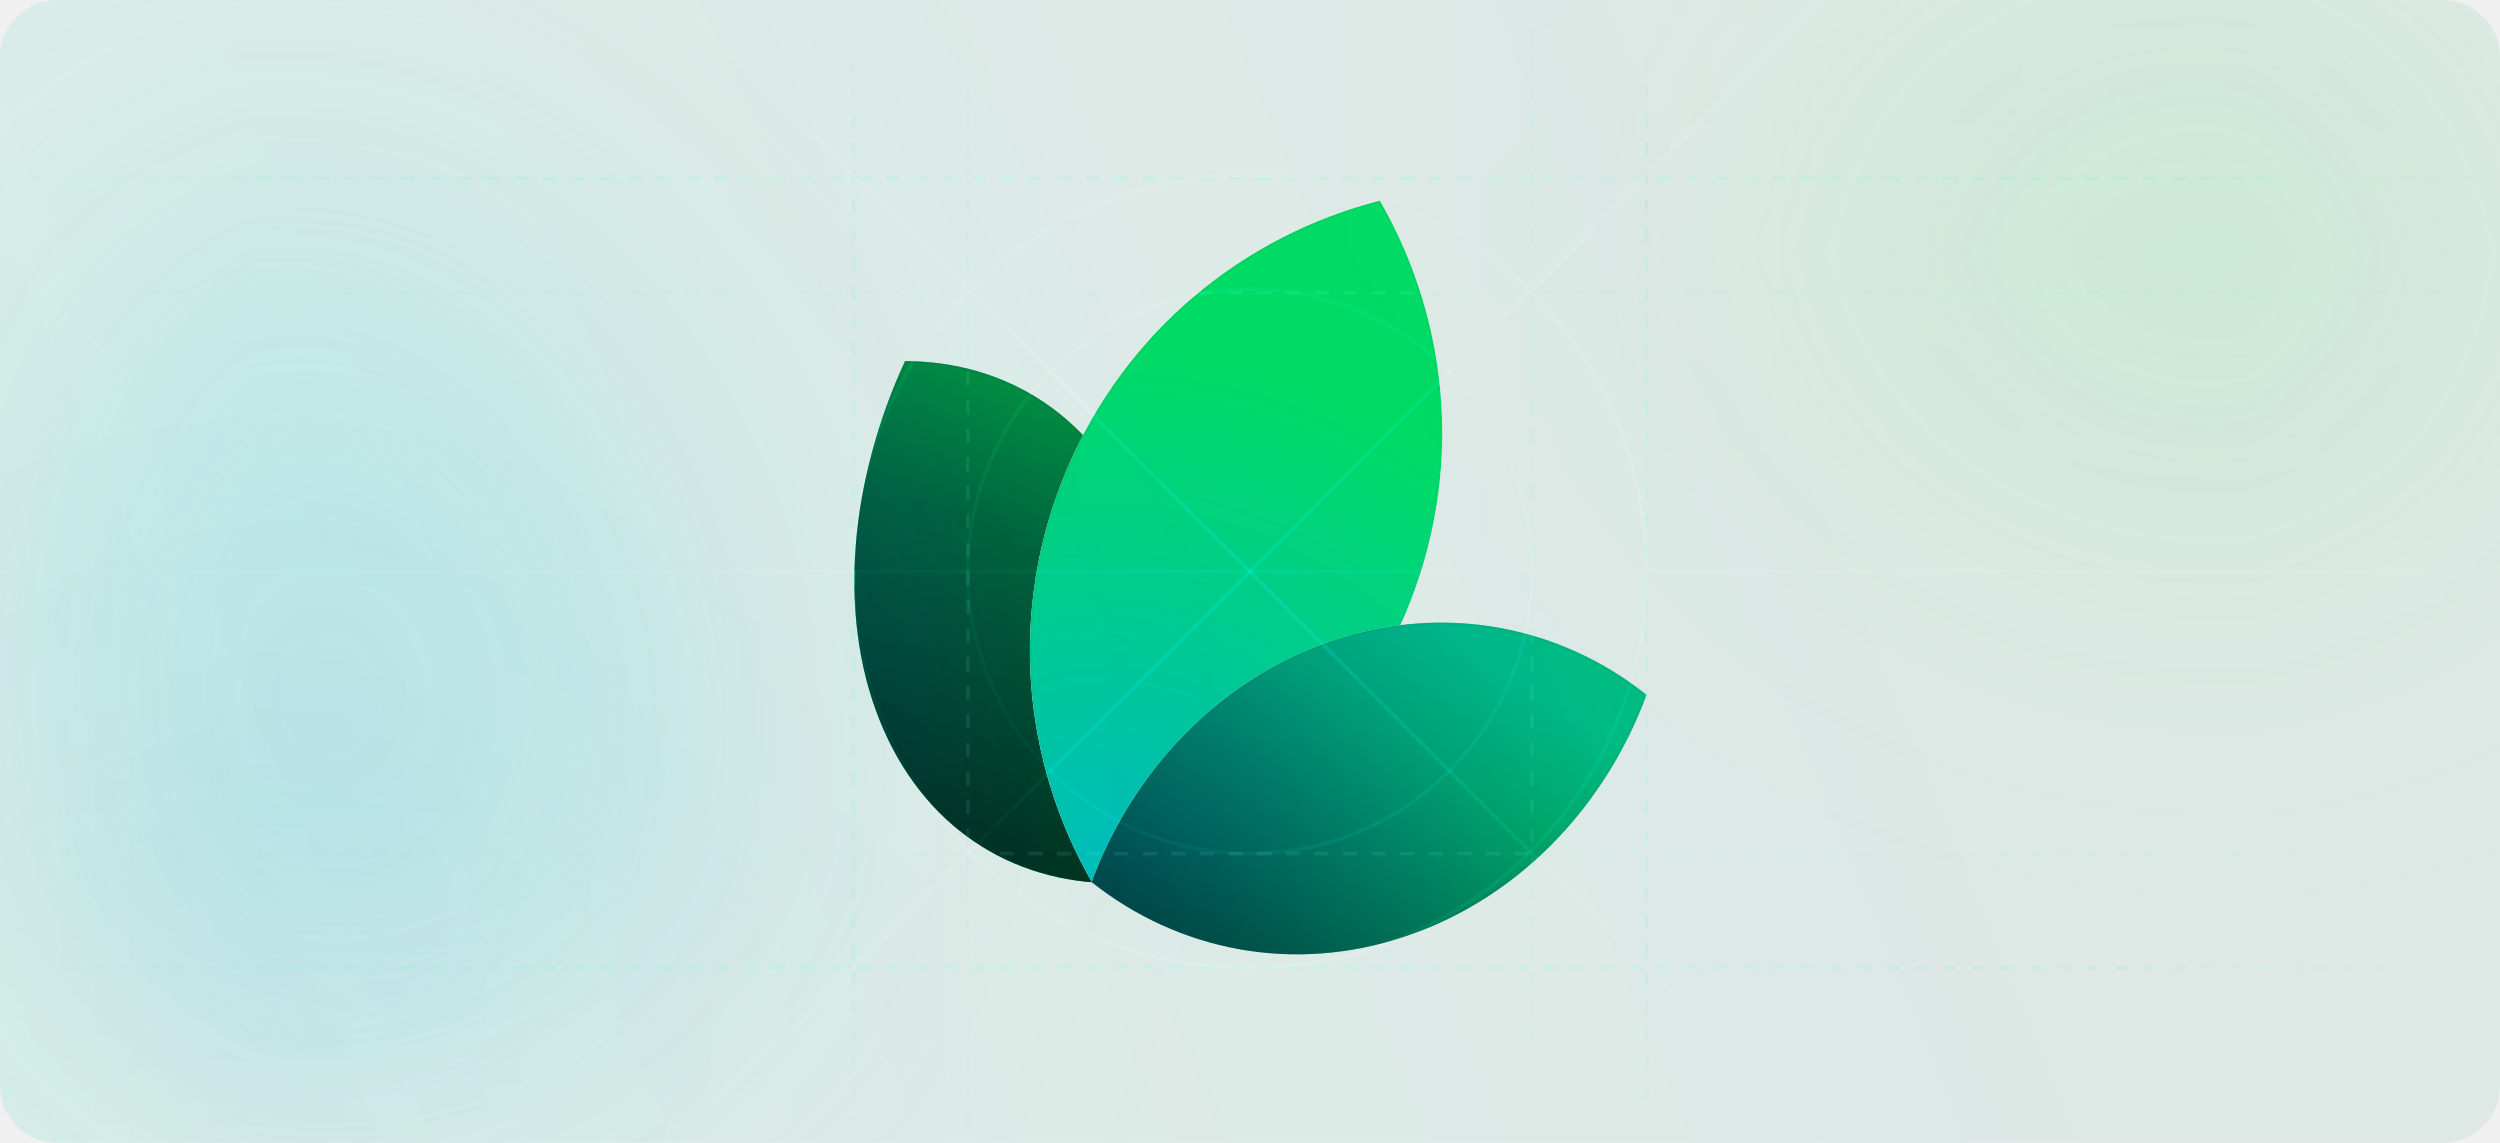
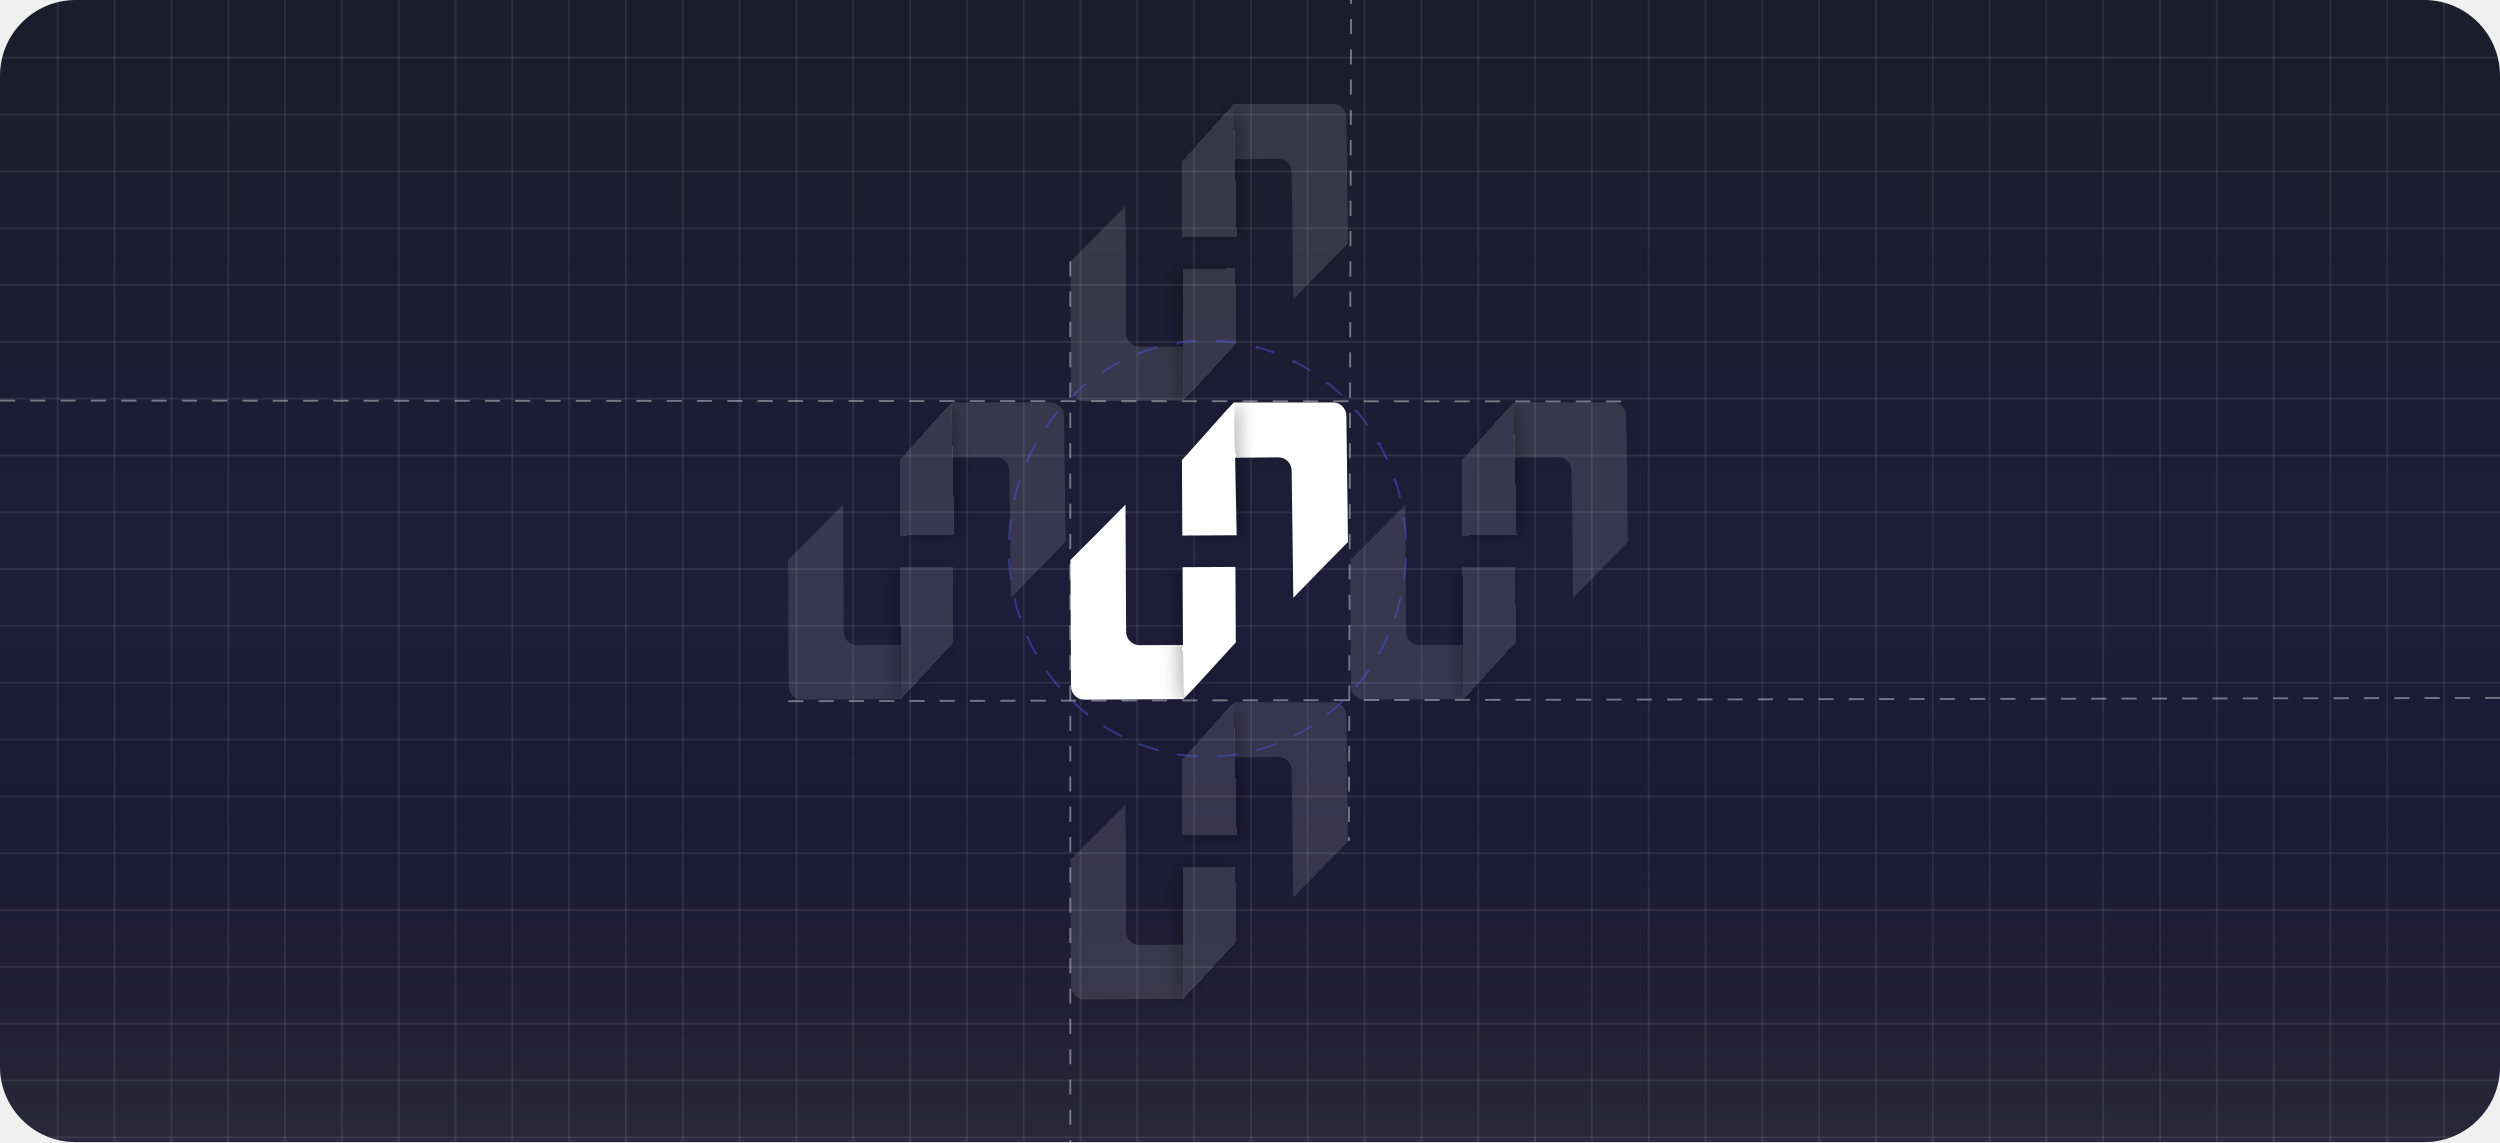
- <svg xmlns="http://www.w3.org/2000/svg" width="700" height="320" viewBox="0 0 700 320" fill="none">
-   <g clip-path="url(#clip0_2862_30)">
-     <rect width="700" height="320" rx="16" fill="url(#paint0_linear_2862_30)" />
-     <path d="M311.889 247.3C283.097 247.215 258.226 231.466 246.292 201.629C234.357 171.793 238.02 134.523 253.414 101.112C282.206 101.197 307.077 116.945 319.011 146.782C330.946 176.619 327.283 213.888 311.889 247.3Z" fill="white" />
-     <path d="M311.889 247.3C283.097 247.215 258.226 231.466 246.292 201.629C234.357 171.793 238.02 134.523 253.414 101.112C282.206 101.197 307.077 116.945 319.011 146.782C330.946 176.619 327.283 213.888 311.889 247.3Z" fill="url(#paint1_radial_2862_30)" />
-     <path d="M311.889 247.3C283.097 247.215 258.226 231.466 246.292 201.629C234.357 171.793 238.02 134.523 253.414 101.112C282.206 101.197 307.077 116.945 319.011 146.782C330.946 176.619 327.283 213.888 311.889 247.3Z" fill="black" fill-opacity="0.5" style="mix-blend-mode:hard-light" />
-     <path d="M311.889 247.3C283.097 247.215 258.226 231.466 246.292 201.629C234.357 171.793 238.02 134.523 253.414 101.112C282.206 101.197 307.077 116.945 319.011 146.782C330.946 176.619 327.283 213.888 311.889 247.3Z" fill="url(#paint2_linear_2862_30)" fill-opacity="0.5" style="mix-blend-mode:hard-light" />
-     <path d="M311.72 247.034C283.108 246.887 258.409 231.208 246.538 201.531C234.656 171.825 238.271 134.702 253.583 101.377C282.195 101.524 306.894 117.203 318.765 146.88C330.647 176.586 327.031 213.709 311.72 247.034Z" stroke="url(#paint3_linear_2862_30)" stroke-opacity="0.05" stroke-width="0.531" />
-     <path d="M305.839 247.174C343.92 237.419 377.154 210.619 393.585 171.64C410.017 132.661 405.98 90.199 386.347 56.193C348.266 65.948 315.032 92.749 298.601 131.728C282.169 170.706 286.206 213.168 305.839 247.174Z" fill="white" />
-     <path d="M305.839 247.174C343.92 237.419 377.154 210.619 393.585 171.64C410.017 132.661 405.98 90.199 386.347 56.193C348.266 65.948 315.032 92.749 298.601 131.728C282.169 170.706 286.206 213.168 305.839 247.174Z" fill="url(#paint4_radial_2862_30)" />
-     <path d="M393.341 171.537C376.971 210.369 343.89 237.091 305.969 246.867C286.462 212.959 282.476 170.663 298.845 131.831C315.215 92.998 348.295 66.276 386.217 56.5C405.724 90.408 409.71 132.704 393.341 171.537Z" stroke="url(#paint5_linear_2862_30)" stroke-opacity="0.05" stroke-width="0.531" />
-     <path d="M305.686 246.995C329.749 266.114 361.965 272.832 393.67 262.129C425.376 251.426 449.499 225.691 461.03 194.556C436.967 175.437 404.751 168.719 373.045 179.422C341.34 190.125 317.217 215.86 305.686 246.995Z" fill="white" />
-     <path d="M305.686 246.995C329.749 266.114 361.965 272.832 393.67 262.129C425.376 251.426 449.499 225.691 461.03 194.556C436.967 175.437 404.751 168.719 373.045 179.422C341.34 190.125 317.217 215.86 305.686 246.995Z" fill="url(#paint6_radial_2862_30)" />
-     <path d="M305.686 246.995C329.749 266.114 361.965 272.832 393.67 262.129C425.376 251.426 449.499 225.691 461.03 194.556C436.967 175.437 404.751 168.719 373.045 179.422C341.34 190.125 317.217 215.86 305.686 246.995Z" fill="black" fill-opacity="0.2" style="mix-blend-mode:hard-light" />
-     <path d="M305.686 246.995C329.749 266.114 361.965 272.832 393.67 262.129C425.376 251.426 449.499 225.691 461.03 194.556C436.967 175.437 404.751 168.719 373.045 179.422C341.34 190.125 317.217 215.86 305.686 246.995Z" fill="url(#paint7_linear_2862_30)" fill-opacity="0.5" style="mix-blend-mode:hard-light" />
-     <path d="M393.586 261.878C362.034 272.529 329.98 265.88 306.002 246.907C317.534 215.919 341.57 190.327 373.13 179.673C404.681 169.023 436.735 175.671 460.714 194.644C449.181 225.632 425.145 251.224 393.586 261.878Z" stroke="url(#paint8_linear_2862_30)" stroke-opacity="0.05" stroke-width="0.531" />
-     <g opacity="0.8" filter="url(#filter0_f_2862_30)">
-       <circle cx="660" cy="-60" r="160" fill="#18E244" fill-opacity="0.4" />
-     </g>
-     <g opacity="0.8" filter="url(#filter1_f_2862_30)">
-       <circle cx="20" cy="213" r="160" fill="#18CAE2" fill-opacity="0.33" />
-     </g>
-     <g opacity="0.8" filter="url(#filter2_f_2862_30)">
-       <circle cx="660" cy="480" r="160" fill="#18E2B2" fill-opacity="0.52" />
-     </g>
-     <g opacity="0.8" filter="url(#filter3_f_2862_30)">
-       <circle cx="20" cy="413" r="160" fill="#4018E2" fill-opacity="0.22" />
-     </g>
-     <path opacity="0.2" d="M0 50H700" stroke="url(#paint9_radial_2862_30)" stroke-dasharray="4 4" />
-     <path opacity="0.1" d="M0 82H700" stroke="url(#paint10_radial_2862_30)" stroke-dasharray="4 4" />
-     <path opacity="0.2" d="M239 0L239 320" stroke="url(#paint11_radial_2862_30)" stroke-dasharray="4 4" />
-     <path opacity="0.1" d="M271 0L271 320" stroke="url(#paint12_radial_2862_30)" stroke-dasharray="4 4" />
-     <path opacity="0.2" d="M461 0L461 320" stroke="url(#paint13_radial_2862_30)" stroke-dasharray="4 4" />
-     <path opacity="0.1" d="M429 0L429 320" stroke="url(#paint14_radial_2862_30)" stroke-dasharray="4 4" />
-     <path opacity="0.2" d="M0 271H700" stroke="url(#paint15_radial_2862_30)" stroke-dasharray="4 4" />
-     <path opacity="0.1" d="M0 239H700" stroke="url(#paint16_radial_2862_30)" stroke-dasharray="4 4" />
-     <g style="mix-blend-mode:overlay" opacity="0.1">
-       <path d="M0 160H700" stroke="url(#paint17_linear_2862_30)" />
-     </g>
-     <g style="mix-blend-mode:overlay" opacity="0.2">
-       <path d="M511 -1L189 321" stroke="url(#paint18_linear_2862_30)" />
-     </g>
-     <g style="mix-blend-mode:overlay" opacity="0.2">
-       <path d="M511 321L189 -1" stroke="url(#paint19_linear_2862_30)" />
-     </g>
-     <g style="mix-blend-mode:overlay" opacity="0.1">
-       <circle cx="350" cy="160" r="111" stroke="white" />
-     </g>
-     <g style="mix-blend-mode:overlay" opacity="0.1">
-       <circle cx="350" cy="160" r="79" stroke="white" />
-     </g>
+ <svg xmlns="http://www.w3.org/2000/svg" width="1320" height="603" viewBox="0 0 1320 603" fill="none">
+   <g clip-path="url(#clip0_3299_3160)">
+     <rect width="1320" height="603" rx="40" fill="white" fill-opacity="0.9" />
+     <rect width="1320" height="603" rx="40" fill="url(#paint0_linear_3299_3160)" fill-opacity="0.9" />
+     <rect width="1320" height="603" rx="40" fill="url(#paint1_linear_3299_3160)" fill-opacity="0.9" />
+     <line x1="30.5" y1="2.18557e-08" x2="30.5" y2="1080" stroke="white" stroke-opacity="0.08" />
+     <line x1="60.5" y1="2.18557e-08" x2="60.5" y2="1080" stroke="white" stroke-opacity="0.08" />
+     <line x1="90.5" y1="2.18557e-08" x2="90.5" y2="1080" stroke="white" stroke-opacity="0.08" />
+     <line x1="120.5" y1="2.18557e-08" x2="120.5" y2="1080" stroke="white" stroke-opacity="0.08" />
+     <line x1="150.5" y1="2.18557e-08" x2="150.5" y2="1080" stroke="white" stroke-opacity="0.08" />
+     <line x1="180.5" y1="2.18557e-08" x2="180.5" y2="1080" stroke="white" stroke-opacity="0.08" />
+     <line x1="210.5" y1="2.18557e-08" x2="210.5" y2="1080" stroke="white" stroke-opacity="0.08" />
+     <line x1="240.5" y1="2.18557e-08" x2="240.5" y2="1080" stroke="white" stroke-opacity="0.08" />
+     <line x1="270.5" y1="2.18557e-08" x2="270.5" y2="1080" stroke="white" stroke-opacity="0.08" />
+     <line x1="300.5" y1="2.18557e-08" x2="300.5" y2="1080" stroke="white" stroke-opacity="0.08" />
+     <line x1="330.5" y1="2.18557e-08" x2="330.5" y2="1080" stroke="white" stroke-opacity="0.08" />
+     <line x1="360.5" y1="2.18557e-08" x2="360.5" y2="1080" stroke="white" stroke-opacity="0.08" />
+     <line x1="390.5" y1="2.18557e-08" x2="390.5" y2="1080" stroke="white" stroke-opacity="0.08" />
+     <line x1="420.5" y1="2.18557e-08" x2="420.5" y2="1080" stroke="white" stroke-opacity="0.08" />
+     <line x1="450.5" y1="2.18557e-08" x2="450.5" y2="1080" stroke="white" stroke-opacity="0.08" />
+     <line x1="480.5" y1="2.18557e-08" x2="480.5" y2="1080" stroke="white" stroke-opacity="0.08" />
+     <line x1="510.5" y1="2.18557e-08" x2="510.5" y2="1080" stroke="white" stroke-opacity="0.08" />
+     <line x1="540.5" y1="2.18557e-08" x2="540.5" y2="1080" stroke="white" stroke-opacity="0.08" />
+     <line x1="570.5" y1="2.18557e-08" x2="570.5" y2="1080" stroke="white" stroke-opacity="0.08" />
+     <line x1="600.5" y1="2.18557e-08" x2="600.5" y2="1080" stroke="white" stroke-opacity="0.08" />
+     <line x1="630.5" y1="2.18557e-08" x2="630.5" y2="1080" stroke="white" stroke-opacity="0.08" />
+     <line x1="660.5" y1="2.18557e-08" x2="660.5" y2="1080" stroke="white" stroke-opacity="0.08" />
+     <line x1="690.5" y1="2.18557e-08" x2="690.5" y2="1080" stroke="white" stroke-opacity="0.08" />
+     <line x1="720.5" y1="2.18557e-08" x2="720.5" y2="1080" stroke="white" stroke-opacity="0.08" />
+     <line x1="750.5" y1="2.18557e-08" x2="750.5" y2="1080" stroke="white" stroke-opacity="0.08" />
+     <line x1="780.5" y1="2.18557e-08" x2="780.5" y2="1080" stroke="white" stroke-opacity="0.08" />
+     <line x1="810.5" y1="2.18557e-08" x2="810.5" y2="1080" stroke="white" stroke-opacity="0.08" />
+     <line x1="840.5" y1="2.18557e-08" x2="840.5" y2="1080" stroke="white" stroke-opacity="0.08" />
+     <line x1="870.5" y1="2.18557e-08" x2="870.5" y2="1080" stroke="white" stroke-opacity="0.08" />
+     <line x1="900.5" y1="2.18557e-08" x2="900.5" y2="1080" stroke="white" stroke-opacity="0.08" />
+     <line x1="930.5" y1="2.18557e-08" x2="930.5" y2="1080" stroke="white" stroke-opacity="0.08" />
+     <line x1="960.5" y1="2.18557e-08" x2="960.5" y2="1080" stroke="white" stroke-opacity="0.08" />
+     <line x1="990.5" y1="2.18557e-08" x2="990.5" y2="1080" stroke="white" stroke-opacity="0.08" />
+     <line x1="1020.5" y1="2.18557e-08" x2="1020.5" y2="1080" stroke="white" stroke-opacity="0.08" />
+     <line x1="1050.5" y1="2.18557e-08" x2="1050.5" y2="1080" stroke="white" stroke-opacity="0.08" />
+     <line x1="1080.5" y1="2.18557e-08" x2="1080.5" y2="1080" stroke="white" stroke-opacity="0.08" />
+     <line x1="1110.5" y1="2.18557e-08" x2="1110.5" y2="1080" stroke="white" stroke-opacity="0.08" />
+     <line x1="1140.5" y1="2.18557e-08" x2="1140.5" y2="1080" stroke="white" stroke-opacity="0.08" />
+     <line x1="1170.5" y1="2.18557e-08" x2="1170.5" y2="1080" stroke="white" stroke-opacity="0.08" />
+     <line x1="1200.5" y1="2.18557e-08" x2="1200.5" y2="1080" stroke="white" stroke-opacity="0.08" />
+     <line x1="1230.5" y1="2.18557e-08" x2="1230.5" y2="1080" stroke="white" stroke-opacity="0.08" />
+     <line x1="1260.5" y1="2.18557e-08" x2="1260.5" y2="1080" stroke="white" stroke-opacity="0.08" />
+     <line x1="1290.5" y1="2.18557e-08" x2="1290.5" y2="1080" stroke="white" stroke-opacity="0.08" />
+     <line x1="1320.5" y1="2.18557e-08" x2="1320.5" y2="1080" stroke="white" stroke-opacity="0.08" />
+     <line x1="1920" y1="30.5" x2="-4.37115e-08" y2="30.5" stroke="white" stroke-opacity="0.08" />
+     <line x1="1920" y1="60.5" x2="-4.37115e-08" y2="60.5" stroke="white" stroke-opacity="0.08" />
+     <line x1="1920" y1="90.5" x2="-4.37115e-08" y2="90.5" stroke="white" stroke-opacity="0.08" />
+     <line x1="1920" y1="120.5" x2="-4.37115e-08" y2="120.5" stroke="white" stroke-opacity="0.08" />
+     <line x1="1920" y1="150.5" x2="-4.37115e-08" y2="150.5" stroke="white" stroke-opacity="0.08" />
+     <line x1="1920" y1="180.5" x2="-4.37115e-08" y2="180.5" stroke="white" stroke-opacity="0.08" />
+     <line x1="1920" y1="210.5" x2="-4.37115e-08" y2="210.5" stroke="white" stroke-opacity="0.08" />
+     <line x1="1920" y1="240.5" x2="-4.37115e-08" y2="240.5" stroke="white" stroke-opacity="0.08" />
+     <line x1="1920" y1="270.501" x2="-4.37115e-08" y2="270.5" stroke="white" stroke-opacity="0.08" />
+     <line x1="1920" y1="300.501" x2="-4.37115e-08" y2="300.501" stroke="white" stroke-opacity="0.08" />
+     <line x1="1920" y1="330.501" x2="-4.37115e-08" y2="330.501" stroke="white" stroke-opacity="0.08" />
+     <line x1="1920" y1="360.501" x2="-4.37115e-08" y2="360.501" stroke="white" stroke-opacity="0.08" />
+     <line x1="1920" y1="390.501" x2="-4.37115e-08" y2="390.501" stroke="white" stroke-opacity="0.08" />
+     <line x1="1920" y1="420.501" x2="-4.37115e-08" y2="420.501" stroke="white" stroke-opacity="0.08" />
+     <line x1="1920" y1="450.501" x2="-4.37115e-08" y2="450.501" stroke="white" stroke-opacity="0.08" />
+     <line x1="1920" y1="480.501" x2="-4.37115e-08" y2="480.501" stroke="white" stroke-opacity="0.08" />
+     <line x1="1920" y1="510.501" x2="-4.37115e-08" y2="510.501" stroke="white" stroke-opacity="0.08" />
+     <line x1="1920" y1="540.501" x2="-4.37115e-08" y2="540.501" stroke="white" stroke-opacity="0.08" />
+     <line x1="1920" y1="570.501" x2="-4.37115e-08" y2="570.501" stroke="white" stroke-opacity="0.08" />
+     <line x1="1920" y1="600.501" x2="-4.37115e-08" y2="600.501" stroke="white" stroke-opacity="0.08" />
+     <line x1="0" y1="211.5" x2="859.518" y2="211.954" stroke="white" stroke-opacity="0.4" stroke-dasharray="8 8" />
+     <line x1="416.175" y1="370.227" x2="1320" y2="368.5" stroke="white" stroke-opacity="0.4" stroke-dasharray="8 8" />
+     <line x1="565.11" y1="137.939" x2="565.11" y2="669.557" stroke="white" stroke-opacity="0.4" stroke-dasharray="8 8" />
+     <line x1="713.544" y1="-69.999" x2="712.237" y2="443.964" stroke="white" stroke-opacity="0.4" stroke-dasharray="8 8" />
+     <path d="M703.794 212.484H651.547L651.92 241.695L674.925 241.475C678.789 241.415 681.946 244.574 682.005 248.513L682.868 315.633C692.36 305.836 702.108 295.859 711.737 286.142L710.875 219.522C710.816 215.583 707.658 212.444 703.794 212.484Z" fill="white" />
+     <g filter="url(#filter0_d_3299_3160)">
+       <path d="M652.954 282.623L651.542 212.483C646.756 217.162 637.225 228.559 624.065 242.914L624.261 282.763L652.934 282.603L652.954 282.623Z" fill="white" />
+     </g>
+     <path d="M572.509 369.419L624.756 369.139L624.619 340.547L601.614 340.667C597.75 340.667 594.612 337.508 594.592 333.569L594.259 266.449C584.688 276.166 574.862 286.063 565.174 295.701L565.507 362.321C565.527 366.26 568.665 369.439 572.528 369.419H572.509Z" fill="white" />
+     <g filter="url(#filter1_d_3299_3160)">
+       <path d="M624.398 299.47L624.751 369.149C629.537 364.471 639.363 353.534 652.503 339.178L652.307 299.33L624.418 299.47H624.398Z" fill="white" />
+     </g>
+     <path d="M703.794 54.895H651.547L651.92 84.106L674.925 83.886C678.789 83.826 681.946 86.985 682.005 90.924L682.868 158.044C692.36 148.247 702.108 138.27 711.737 128.553L710.875 61.932C710.816 57.994 707.658 54.855 703.794 54.895Z" fill="white" fill-opacity="0.12" />
+     <g filter="url(#filter2_d_3299_3160)">
+       <path d="M652.954 125.033L651.542 54.894C646.756 59.573 637.225 70.969 624.065 85.325L624.261 125.173L652.934 125.013L652.954 125.033Z" fill="white" fill-opacity="0.12" shape-rendering="crispEdges" />
+     </g>
+     <path d="M572.509 211.83L624.756 211.55L624.619 182.958L601.614 183.078C597.75 183.078 594.612 179.919 594.592 175.98L594.259 108.86C584.688 118.577 574.862 128.474 565.174 138.111L565.507 204.732C565.527 208.671 568.665 211.85 572.528 211.83H572.509Z" fill="white" fill-opacity="0.12" />
+     <g filter="url(#filter3_d_3299_3160)">
+       <path d="M624.398 141.881L624.751 211.56C629.537 206.882 639.363 195.945 652.503 181.589L652.307 141.741L624.418 141.881H624.398Z" fill="white" fill-opacity="0.12" shape-rendering="crispEdges" />
+     </g>
+     <path d="M703.794 370.727H651.547L651.92 399.938L674.925 399.718C678.789 399.658 681.946 402.817 682.005 406.756L682.868 473.876C692.36 464.079 702.108 454.102 711.737 444.385L710.875 377.765C710.816 373.826 707.658 370.687 703.794 370.727Z" fill="white" fill-opacity="0.12" />
+     <g filter="url(#filter4_d_3299_3160)">
+       <path d="M652.954 440.866L651.542 370.727C646.756 375.405 637.225 386.802 624.065 401.158L624.261 441.006L652.934 440.846L652.954 440.866Z" fill="white" fill-opacity="0.12" shape-rendering="crispEdges" />
+     </g>
+     <path d="M572.509 527.662L624.756 527.382L624.619 498.791L601.614 498.911C597.75 498.911 594.612 495.752 594.592 491.813L594.259 424.693C584.688 434.41 574.862 444.307 565.174 453.944L565.507 520.564C565.527 524.503 568.665 527.682 572.528 527.662H572.509Z" fill="white" fill-opacity="0.12" />
+     <g filter="url(#filter5_d_3299_3160)">
+       <path d="M624.398 457.713L624.751 527.393C629.537 522.714 639.363 511.777 652.503 497.421L652.307 457.573L624.418 457.713H624.398Z" fill="white" fill-opacity="0.12" shape-rendering="crispEdges" />
+     </g>
+     <path d="M851.575 212.484H799.327L799.7 241.695L822.705 241.475C826.569 241.415 829.727 244.574 829.785 248.513L830.648 315.633C840.141 305.836 849.888 295.859 859.518 286.142L858.655 219.522C858.596 215.583 855.439 212.444 851.575 212.484Z" fill="white" fill-opacity="0.12" />
+     <g filter="url(#filter6_d_3299_3160)">
+       <path d="M800.735 282.623L799.322 212.483C794.537 217.162 785.005 228.559 771.845 242.914L772.042 282.763L800.715 282.603L800.735 282.623Z" fill="white" fill-opacity="0.12" shape-rendering="crispEdges" />
+     </g>
+     <path d="M720.289 369.419L772.537 369.139L772.399 340.547L749.394 340.667C745.53 340.667 742.392 337.508 742.373 333.569L742.039 266.449C732.469 276.166 722.643 286.063 712.954 295.701L713.288 362.321C713.307 366.26 716.445 369.439 720.309 369.419H720.289Z" fill="white" fill-opacity="0.12" />
+     <g filter="url(#filter7_d_3299_3160)">
+       <path d="M772.179 299.47L772.532 369.149C777.317 364.471 787.143 353.534 800.283 339.178L800.087 299.33L772.198 299.47H772.179Z" fill="white" fill-opacity="0.12" shape-rendering="crispEdges" />
+     </g>
+     <path d="M554.706 212.484H502.458L502.831 241.695L525.836 241.475C529.7 241.415 532.858 244.574 532.917 248.513L533.779 315.633C543.272 305.836 553.019 295.859 562.649 286.142L561.786 219.522C561.727 215.583 558.57 212.444 554.706 212.484Z" fill="white" fill-opacity="0.12" />
+     <g filter="url(#filter8_d_3299_3160)">
+       <path d="M503.866 282.623L502.454 212.483C497.668 217.162 488.137 228.559 474.977 242.914L475.173 282.763L503.846 282.603L503.866 282.623Z" fill="white" fill-opacity="0.12" shape-rendering="crispEdges" />
+     </g>
+     <path d="M423.421 369.419L475.668 369.139L475.531 340.547L452.526 340.667C448.662 340.667 445.524 337.508 445.504 333.57L445.171 266.449C435.6 276.166 425.774 286.064 416.086 295.701L416.419 362.321C416.439 366.26 419.577 369.439 423.44 369.419H423.421Z" fill="white" fill-opacity="0.12" />
+     <g filter="url(#filter9_d_3299_3160)">
+       <path d="M475.31 299.47L475.663 369.149C480.448 364.471 490.274 353.534 503.415 339.178L503.218 299.33L475.33 299.47H475.31Z" fill="white" fill-opacity="0.12" shape-rendering="crispEdges" />
+     </g>
+     <path d="M741.397 273.868C741.871 277.319 742.192 280.822 742.352 284.37L741.852 284.392C741.931 286.132 741.971 287.883 741.971 289.643C741.971 291.404 741.931 293.154 741.852 294.894L742.352 294.917C742.192 298.464 741.871 301.967 741.397 305.419L740.901 305.351C740.421 308.848 739.782 312.291 738.994 315.673L739.48 315.787C738.676 319.235 737.717 322.619 736.61 325.931L736.136 325.773C735.019 329.112 733.753 332.377 732.345 335.56L732.802 335.762C731.372 338.993 729.797 342.139 728.085 345.19L727.649 344.946C725.93 348.01 724.072 350.98 722.084 353.844L722.495 354.129C720.485 357.027 718.342 359.818 716.077 362.492L715.695 362.169C713.428 364.846 711.037 367.405 708.532 369.838L708.881 370.196C706.354 372.649 703.713 374.974 700.965 377.16L700.654 376.768C697.914 378.948 695.069 380.989 692.127 382.882L692.397 383.302C689.443 385.203 686.391 386.955 683.253 388.548L683.026 388.102C679.913 389.682 676.714 391.105 673.439 392.361L673.618 392.827C670.348 394.081 667.003 395.169 663.591 396.082L663.461 395.599C660.103 396.497 656.68 397.226 653.2 397.774L653.278 398.268C649.835 398.811 646.336 399.178 642.792 399.362L642.766 398.862C641.028 398.952 639.279 398.998 637.52 398.998C635.761 398.998 634.012 398.952 632.274 398.862L632.248 399.362C628.704 399.178 625.206 398.811 621.762 398.268L621.84 397.774C618.361 397.226 614.937 396.497 611.579 395.599L611.45 396.082C608.037 395.169 604.692 394.081 601.423 392.827L601.602 392.361C598.326 391.105 595.127 389.682 592.014 388.102L591.788 388.548C588.649 386.955 585.598 385.203 582.643 383.302L582.914 382.882C579.972 380.989 577.126 378.948 574.386 376.768L574.075 377.16C571.328 374.974 568.686 372.649 566.16 370.196L566.508 369.838C564.003 367.405 561.612 364.846 559.345 362.169L558.964 362.492C556.698 359.818 554.556 357.027 552.545 354.129L552.956 353.844C550.969 350.98 549.111 348.01 547.391 344.946L546.955 345.19C545.243 342.139 543.668 338.993 542.238 335.762L542.696 335.56C541.287 332.377 540.021 329.112 538.905 325.773L538.431 325.931C537.324 322.619 536.364 319.235 535.56 315.787L536.047 315.673C535.258 312.291 534.62 308.848 534.139 305.351L533.644 305.419C533.17 301.967 532.849 298.464 532.689 294.917L533.188 294.894C533.109 293.154 533.07 291.404 533.07 289.643C533.07 287.883 533.109 286.132 533.188 284.392L532.689 284.37C532.849 280.822 533.17 277.319 533.644 273.868L534.139 273.936C534.62 270.439 535.258 266.995 536.047 263.613L535.56 263.5C536.364 260.052 537.324 256.667 538.431 253.355L538.905 253.514C540.021 250.175 541.287 246.909 542.696 243.727L542.238 243.524C543.668 240.294 545.243 237.148 546.955 234.096L547.391 234.341C549.111 231.276 550.969 228.307 552.956 225.443L552.545 225.158C554.556 222.26 556.698 219.469 558.964 216.794L559.345 217.117C561.612 214.441 564.003 211.881 566.508 209.449L566.16 209.09C568.686 206.637 571.327 204.313 574.075 202.127L574.386 202.518C577.126 200.339 579.972 198.298 582.914 196.405L582.643 195.984C585.598 194.084 588.649 192.332 591.788 190.739L592.014 191.185C595.127 189.605 598.326 188.182 601.602 186.926L601.423 186.459C604.692 185.206 608.037 184.118 611.45 183.205L611.579 183.688C614.937 182.789 618.361 182.061 621.84 181.512L621.762 181.019C625.206 180.476 628.704 180.108 632.248 179.925L632.274 180.424C634.012 180.334 635.761 180.289 637.52 180.289C639.279 180.289 641.028 180.334 642.766 180.424L642.792 179.925C646.336 180.108 649.835 180.476 653.278 181.019L653.2 181.512C656.68 182.061 660.103 182.789 663.461 183.688L663.591 183.205C667.003 184.118 670.348 185.206 673.618 186.459L673.439 186.926C676.714 188.182 679.913 189.605 683.026 191.185L683.252 190.739C686.391 192.332 689.443 194.084 692.397 195.984L692.127 196.405C695.069 198.298 697.914 200.339 700.654 202.518L700.965 202.127C703.713 204.313 706.354 206.637 708.881 209.09L708.532 209.449C711.037 211.881 713.428 214.441 715.695 217.117L716.077 216.794C718.342 219.469 720.485 222.26 722.495 225.158L722.084 225.443C724.072 228.307 725.93 231.276 727.649 234.341L728.085 234.096C729.797 237.148 731.372 240.294 732.802 243.524L732.345 243.727C733.753 246.909 735.019 250.175 736.136 253.514L736.61 253.355C737.717 256.667 738.676 260.052 739.48 263.5L738.994 263.613C739.782 266.995 740.421 270.439 740.901 273.936L741.397 273.868Z" stroke="#4D52DE" stroke-opacity="0.5" stroke-dasharray="11 11" />
  </g>
  <defs>
-     <filter id="filter0_f_2862_30" x="260" y="-460" width="800" height="800" filterUnits="userSpaceOnUse" color-interpolation-filters="sRGB">
-       <feFlood flood-opacity="0" result="BackgroundImageFix" />
-       <feBlend mode="normal" in="SourceGraphic" in2="BackgroundImageFix" result="shape" />
-       <feGaussianBlur stdDeviation="120" result="effect1_foregroundBlur_2862_30" />
-     </filter>
-     <filter id="filter1_f_2862_30" x="-380" y="-187" width="800" height="800" filterUnits="userSpaceOnUse" color-interpolation-filters="sRGB">
-       <feFlood flood-opacity="0" result="BackgroundImageFix" />
-       <feBlend mode="normal" in="SourceGraphic" in2="BackgroundImageFix" result="shape" />
-       <feGaussianBlur stdDeviation="120" result="effect1_foregroundBlur_2862_30" />
-     </filter>
-     <filter id="filter2_f_2862_30" x="260" y="80" width="800" height="800" filterUnits="userSpaceOnUse" color-interpolation-filters="sRGB">
-       <feFlood flood-opacity="0" result="BackgroundImageFix" />
-       <feBlend mode="normal" in="SourceGraphic" in2="BackgroundImageFix" result="shape" />
-       <feGaussianBlur stdDeviation="120" result="effect1_foregroundBlur_2862_30" />
-     </filter>
-     <filter id="filter3_f_2862_30" x="-380" y="13" width="800" height="800" filterUnits="userSpaceOnUse" color-interpolation-filters="sRGB">
-       <feFlood flood-opacity="0" result="BackgroundImageFix" />
-       <feBlend mode="normal" in="SourceGraphic" in2="BackgroundImageFix" result="shape" />
-       <feGaussianBlur stdDeviation="120" result="effect1_foregroundBlur_2862_30" />
-     </filter>
-     <linearGradient id="paint0_linear_2862_30" x1="1.04308e-05" y1="320" x2="710.784" y2="26.079" gradientUnits="userSpaceOnUse">
-       <stop stop-color="#18E299" stop-opacity="0.09" />
-       <stop offset="0.729" stop-color="#0D9373" stop-opacity="0.08" />
+     <filter id="filter0_d_3299_3160" x="619.065" y="204.483" width="44.889" height="86.279" filterUnits="userSpaceOnUse" color-interpolation-filters="sRGB">
+       <feFlood flood-opacity="0" result="BackgroundImageFix" />
+       <feColorMatrix in="SourceAlpha" type="matrix" values="0 0 0 0 0 0 0 0 0 0 0 0 0 0 0 0 0 0 127 0" result="hardAlpha" />
+       <feOffset dx="3" />
+       <feGaussianBlur stdDeviation="4" />
+       <feComposite in2="hardAlpha" operator="out" />
+       <feColorMatrix type="matrix" values="0 0 0 0 0 0 0 0 0 0 0 0 0 0 0 0 0 0 0.25 0" />
+       <feBlend mode="normal" in2="BackgroundImageFix" result="effect1_dropShadow_3299_3160" />
+       <feBlend mode="normal" in="SourceGraphic" in2="effect1_dropShadow_3299_3160" result="shape" />
+     </filter>
+     <filter id="filter1_d_3299_3160" x="613.398" y="293.33" width="44.105" height="85.819" filterUnits="userSpaceOnUse" color-interpolation-filters="sRGB">
+       <feFlood flood-opacity="0" result="BackgroundImageFix" />
+       <feColorMatrix in="SourceAlpha" type="matrix" values="0 0 0 0 0 0 0 0 0 0 0 0 0 0 0 0 0 0 127 0" result="hardAlpha" />
+       <feOffset dx="-3" dy="2" />
+       <feGaussianBlur stdDeviation="4" />
+       <feComposite in2="hardAlpha" operator="out" />
+       <feColorMatrix type="matrix" values="0 0 0 0 0 0 0 0 0 0 0 0 0 0 0 0 0 0 0.25 0" />
+       <feBlend mode="normal" in2="BackgroundImageFix" result="effect1_dropShadow_3299_3160" />
+       <feBlend mode="normal" in="SourceGraphic" in2="effect1_dropShadow_3299_3160" result="shape" />
+     </filter>
+     <filter id="filter2_d_3299_3160" x="619.065" y="46.894" width="44.889" height="86.279" filterUnits="userSpaceOnUse" color-interpolation-filters="sRGB">
+       <feFlood flood-opacity="0" result="BackgroundImageFix" />
+       <feColorMatrix in="SourceAlpha" type="matrix" values="0 0 0 0 0 0 0 0 0 0 0 0 0 0 0 0 0 0 127 0" result="hardAlpha" />
+       <feOffset dx="3" />
+       <feGaussianBlur stdDeviation="4" />
+       <feComposite in2="hardAlpha" operator="out" />
+       <feColorMatrix type="matrix" values="0 0 0 0 0 0 0 0 0 0 0 0 0 0 0 0 0 0 0.25 0" />
+       <feBlend mode="normal" in2="BackgroundImageFix" result="effect1_dropShadow_3299_3160" />
+       <feBlend mode="normal" in="SourceGraphic" in2="effect1_dropShadow_3299_3160" result="shape" />
+     </filter>
+     <filter id="filter3_d_3299_3160" x="613.398" y="135.741" width="44.105" height="85.819" filterUnits="userSpaceOnUse" color-interpolation-filters="sRGB">
+       <feFlood flood-opacity="0" result="BackgroundImageFix" />
+       <feColorMatrix in="SourceAlpha" type="matrix" values="0 0 0 0 0 0 0 0 0 0 0 0 0 0 0 0 0 0 127 0" result="hardAlpha" />
+       <feOffset dx="-3" dy="2" />
+       <feGaussianBlur stdDeviation="4" />
+       <feComposite in2="hardAlpha" operator="out" />
+       <feColorMatrix type="matrix" values="0 0 0 0 0 0 0 0 0 0 0 0 0 0 0 0 0 0 0.25 0" />
+       <feBlend mode="normal" in2="BackgroundImageFix" result="effect1_dropShadow_3299_3160" />
+       <feBlend mode="normal" in="SourceGraphic" in2="effect1_dropShadow_3299_3160" result="shape" />
+     </filter>
+     <filter id="filter4_d_3299_3160" x="619.065" y="362.727" width="44.889" height="86.279" filterUnits="userSpaceOnUse" color-interpolation-filters="sRGB">
+       <feFlood flood-opacity="0" result="BackgroundImageFix" />
+       <feColorMatrix in="SourceAlpha" type="matrix" values="0 0 0 0 0 0 0 0 0 0 0 0 0 0 0 0 0 0 127 0" result="hardAlpha" />
+       <feOffset dx="3" />
+       <feGaussianBlur stdDeviation="4" />
+       <feComposite in2="hardAlpha" operator="out" />
+       <feColorMatrix type="matrix" values="0 0 0 0 0 0 0 0 0 0 0 0 0 0 0 0 0 0 0.25 0" />
+       <feBlend mode="normal" in2="BackgroundImageFix" result="effect1_dropShadow_3299_3160" />
+       <feBlend mode="normal" in="SourceGraphic" in2="effect1_dropShadow_3299_3160" result="shape" />
+     </filter>
+     <filter id="filter5_d_3299_3160" x="613.398" y="451.573" width="44.105" height="85.819" filterUnits="userSpaceOnUse" color-interpolation-filters="sRGB">
+       <feFlood flood-opacity="0" result="BackgroundImageFix" />
+       <feColorMatrix in="SourceAlpha" type="matrix" values="0 0 0 0 0 0 0 0 0 0 0 0 0 0 0 0 0 0 127 0" result="hardAlpha" />
+       <feOffset dx="-3" dy="2" />
+       <feGaussianBlur stdDeviation="4" />
+       <feComposite in2="hardAlpha" operator="out" />
+       <feColorMatrix type="matrix" values="0 0 0 0 0 0 0 0 0 0 0 0 0 0 0 0 0 0 0.25 0" />
+       <feBlend mode="normal" in2="BackgroundImageFix" result="effect1_dropShadow_3299_3160" />
+       <feBlend mode="normal" in="SourceGraphic" in2="effect1_dropShadow_3299_3160" result="shape" />
+     </filter>
+     <filter id="filter6_d_3299_3160" x="766.845" y="204.483" width="44.889" height="86.279" filterUnits="userSpaceOnUse" color-interpolation-filters="sRGB">
+       <feFlood flood-opacity="0" result="BackgroundImageFix" />
+       <feColorMatrix in="SourceAlpha" type="matrix" values="0 0 0 0 0 0 0 0 0 0 0 0 0 0 0 0 0 0 127 0" result="hardAlpha" />
+       <feOffset dx="3" />
+       <feGaussianBlur stdDeviation="4" />
+       <feComposite in2="hardAlpha" operator="out" />
+       <feColorMatrix type="matrix" values="0 0 0 0 0 0 0 0 0 0 0 0 0 0 0 0 0 0 0.25 0" />
+       <feBlend mode="normal" in2="BackgroundImageFix" result="effect1_dropShadow_3299_3160" />
+       <feBlend mode="normal" in="SourceGraphic" in2="effect1_dropShadow_3299_3160" result="shape" />
+     </filter>
+     <filter id="filter7_d_3299_3160" x="761.179" y="293.33" width="44.105" height="85.819" filterUnits="userSpaceOnUse" color-interpolation-filters="sRGB">
+       <feFlood flood-opacity="0" result="BackgroundImageFix" />
+       <feColorMatrix in="SourceAlpha" type="matrix" values="0 0 0 0 0 0 0 0 0 0 0 0 0 0 0 0 0 0 127 0" result="hardAlpha" />
+       <feOffset dx="-3" dy="2" />
+       <feGaussianBlur stdDeviation="4" />
+       <feComposite in2="hardAlpha" operator="out" />
+       <feColorMatrix type="matrix" values="0 0 0 0 0 0 0 0 0 0 0 0 0 0 0 0 0 0 0.25 0" />
+       <feBlend mode="normal" in2="BackgroundImageFix" result="effect1_dropShadow_3299_3160" />
+       <feBlend mode="normal" in="SourceGraphic" in2="effect1_dropShadow_3299_3160" result="shape" />
+     </filter>
+     <filter id="filter8_d_3299_3160" x="469.977" y="204.483" width="44.889" height="86.279" filterUnits="userSpaceOnUse" color-interpolation-filters="sRGB">
+       <feFlood flood-opacity="0" result="BackgroundImageFix" />
+       <feColorMatrix in="SourceAlpha" type="matrix" values="0 0 0 0 0 0 0 0 0 0 0 0 0 0 0 0 0 0 127 0" result="hardAlpha" />
+       <feOffset dx="3" />
+       <feGaussianBlur stdDeviation="4" />
+       <feComposite in2="hardAlpha" operator="out" />
+       <feColorMatrix type="matrix" values="0 0 0 0 0 0 0 0 0 0 0 0 0 0 0 0 0 0 0.25 0" />
+       <feBlend mode="normal" in2="BackgroundImageFix" result="effect1_dropShadow_3299_3160" />
+       <feBlend mode="normal" in="SourceGraphic" in2="effect1_dropShadow_3299_3160" result="shape" />
+     </filter>
+     <filter id="filter9_d_3299_3160" x="464.31" y="293.33" width="44.105" height="85.819" filterUnits="userSpaceOnUse" color-interpolation-filters="sRGB">
+       <feFlood flood-opacity="0" result="BackgroundImageFix" />
+       <feColorMatrix in="SourceAlpha" type="matrix" values="0 0 0 0 0 0 0 0 0 0 0 0 0 0 0 0 0 0 127 0" result="hardAlpha" />
+       <feOffset dx="-3" dy="2" />
+       <feGaussianBlur stdDeviation="4" />
+       <feComposite in2="hardAlpha" operator="out" />
+       <feColorMatrix type="matrix" values="0 0 0 0 0 0 0 0 0 0 0 0 0 0 0 0 0 0 0.25 0" />
+       <feBlend mode="normal" in2="BackgroundImageFix" result="effect1_dropShadow_3299_3160" />
+       <feBlend mode="normal" in="SourceGraphic" in2="effect1_dropShadow_3299_3160" result="shape" />
+     </filter>
+     <linearGradient id="paint0_linear_3299_3160" x1="660" y1="603" x2="660" y2="0" gradientUnits="userSpaceOnUse">
+       <stop stop-color="#08022E" />
+       <stop offset="1" stop-color="#010314" />
    </linearGradient>
-     <radialGradient id="paint1_radial_2862_30" cx="0" cy="0" r="1" gradientUnits="userSpaceOnUse" gradientTransform="translate(208.697 189.703) rotate(-10.029) scale(169.097 167.466)">
-       <stop stop-color="#00B0BB" />
-       <stop offset="1" stop-color="#00DB65" />
-     </radialGradient>
-     <linearGradient id="paint2_linear_2862_30" x1="306.587" y1="93.56" x2="252.341" y2="224.228" gradientUnits="userSpaceOnUse">
-       <stop stop-color="#18E299" />
-       <stop offset="1" />
+     <linearGradient id="paint1_linear_3299_3160" x1="660" y1="0" x2="660" y2="603" gradientUnits="userSpaceOnUse">
+       <stop offset="0.554" stop-opacity="0" />
+       <stop offset="1" stop-color="#313131" stop-opacity="0.596" />
    </linearGradient>
-     <linearGradient id="paint3_linear_2862_30" x1="311.84" y1="123.717" x2="253.579" y2="224.761" gradientUnits="userSpaceOnUse">
-       <stop />
-       <stop offset="1" stop-opacity="0" />
-     </linearGradient>
-     <radialGradient id="paint4_radial_2862_30" cx="0" cy="0" r="1" gradientUnits="userSpaceOnUse" gradientTransform="translate(313.407 243.64) rotate(-75.7542) scale(203.632 223.902)">
-       <stop stop-color="#00BBBB" />
-       <stop offset="0.713" stop-color="#00DB65" />
-     </radialGradient>
-     <linearGradient id="paint5_linear_2862_30" x1="308.586" y1="102.284" x2="383.487" y2="201.169" gradientUnits="userSpaceOnUse">
-       <stop />
-       <stop offset="1" stop-opacity="0" />
-     </linearGradient>
-     <radialGradient id="paint6_radial_2862_30" cx="0" cy="0" r="1" gradientUnits="userSpaceOnUse" gradientTransform="translate(311.446 249.925) rotate(-20.3524) scale(174.776 163.096)">
-       <stop stop-color="#00B0BB" />
-       <stop offset="1" stop-color="#00DB65" />
-     </radialGradient>
-     <linearGradient id="paint7_linear_2862_30" x1="395.842" y1="169.781" x2="332.121" y2="263.82" gradientUnits="userSpaceOnUse">
-       <stop stop-color="#00B1BC" />
-       <stop offset="1" />
-     </linearGradient>
-     <linearGradient id="paint8_linear_2862_30" x1="395.842" y1="169.781" x2="370.99" y2="271.799" gradientUnits="userSpaceOnUse">
-       <stop />
-       <stop offset="1" stop-opacity="0" />
-     </linearGradient>
-     <radialGradient id="paint9_radial_2862_30" cx="0" cy="0" r="1" gradientUnits="userSpaceOnUse" gradientTransform="translate(350 50) scale(398.125 182)">
-       <stop offset="0.349" stop-color="#84FFD3" />
-       <stop offset="0.88" stop-color="#18E299" stop-opacity="0" />
-     </radialGradient>
-     <radialGradient id="paint10_radial_2862_30" cx="0" cy="0" r="1" gradientUnits="userSpaceOnUse" gradientTransform="translate(350 82) scale(398.125 182)">
-       <stop offset="0.349" stop-color="#84FFD3" />
-       <stop offset="0.88" stop-color="#18E299" stop-opacity="0" />
-     </radialGradient>
-     <radialGradient id="paint11_radial_2862_30" cx="0" cy="0" r="1" gradientUnits="userSpaceOnUse" gradientTransform="translate(239 160) rotate(90) scale(182 182)">
-       <stop offset="0.349" stop-color="#84FFD3" />
-       <stop offset="0.88" stop-color="#18E299" stop-opacity="0" />
-     </radialGradient>
-     <radialGradient id="paint12_radial_2862_30" cx="0" cy="0" r="1" gradientUnits="userSpaceOnUse" gradientTransform="translate(271 160) rotate(90) scale(182 182)">
-       <stop offset="0.349" stop-color="#84FFD3" />
-       <stop offset="0.88" stop-color="#18E299" stop-opacity="0" />
-     </radialGradient>
-     <radialGradient id="paint13_radial_2862_30" cx="0" cy="0" r="1" gradientUnits="userSpaceOnUse" gradientTransform="translate(461 160) rotate(90) scale(182 182)">
-       <stop offset="0.349" stop-color="#84FFD3" />
-       <stop offset="0.88" stop-color="#18E299" stop-opacity="0" />
-     </radialGradient>
-     <radialGradient id="paint14_radial_2862_30" cx="0" cy="0" r="1" gradientUnits="userSpaceOnUse" gradientTransform="translate(429 160) rotate(90) scale(182 182)">
-       <stop offset="0.349" stop-color="#84FFD3" />
-       <stop offset="0.88" stop-color="#18E299" stop-opacity="0" />
-     </radialGradient>
-     <radialGradient id="paint15_radial_2862_30" cx="0" cy="0" r="1" gradientUnits="userSpaceOnUse" gradientTransform="translate(350 271) scale(398.125 182)">
-       <stop offset="0.349" stop-color="#84FFD3" />
-       <stop offset="0.88" stop-color="#18E299" stop-opacity="0" />
-     </radialGradient>
-     <radialGradient id="paint16_radial_2862_30" cx="0" cy="0" r="1" gradientUnits="userSpaceOnUse" gradientTransform="translate(350 239) scale(398.125 182)">
-       <stop offset="0.349" stop-color="#84FFD3" />
-       <stop offset="0.88" stop-color="#18E299" stop-opacity="0" />
-     </radialGradient>
-     <linearGradient id="paint17_linear_2862_30" x1="0" y1="160" x2="700" y2="160" gradientUnits="userSpaceOnUse">
-       <stop stop-color="white" stop-opacity="0.1" />
-       <stop offset="0.5" stop-color="white" />
-       <stop offset="1" stop-color="white" stop-opacity="0.1" />
-     </linearGradient>
-     <linearGradient id="paint18_linear_2862_30" x1="511" y1="-1" x2="189" y2="321" gradientUnits="userSpaceOnUse">
-       <stop stop-color="white" stop-opacity="0.1" />
-       <stop offset="0.5" stop-color="white" />
-       <stop offset="1" stop-color="white" stop-opacity="0.1" />
-     </linearGradient>
-     <linearGradient id="paint19_linear_2862_30" x1="511" y1="321" x2="189" y2="-1" gradientUnits="userSpaceOnUse">
-       <stop stop-color="white" stop-opacity="0.1" />
-       <stop offset="0.5" stop-color="white" />
-       <stop offset="1" stop-color="white" stop-opacity="0.1" />
-     </linearGradient>
-     <clipPath id="clip0_2862_30">
-       <rect width="700" height="320" rx="16" fill="white" />
+     <clipPath id="clip0_3299_3160">
+       <rect width="1320" height="603" rx="40" fill="white" />
    </clipPath>
  </defs>
</svg>
